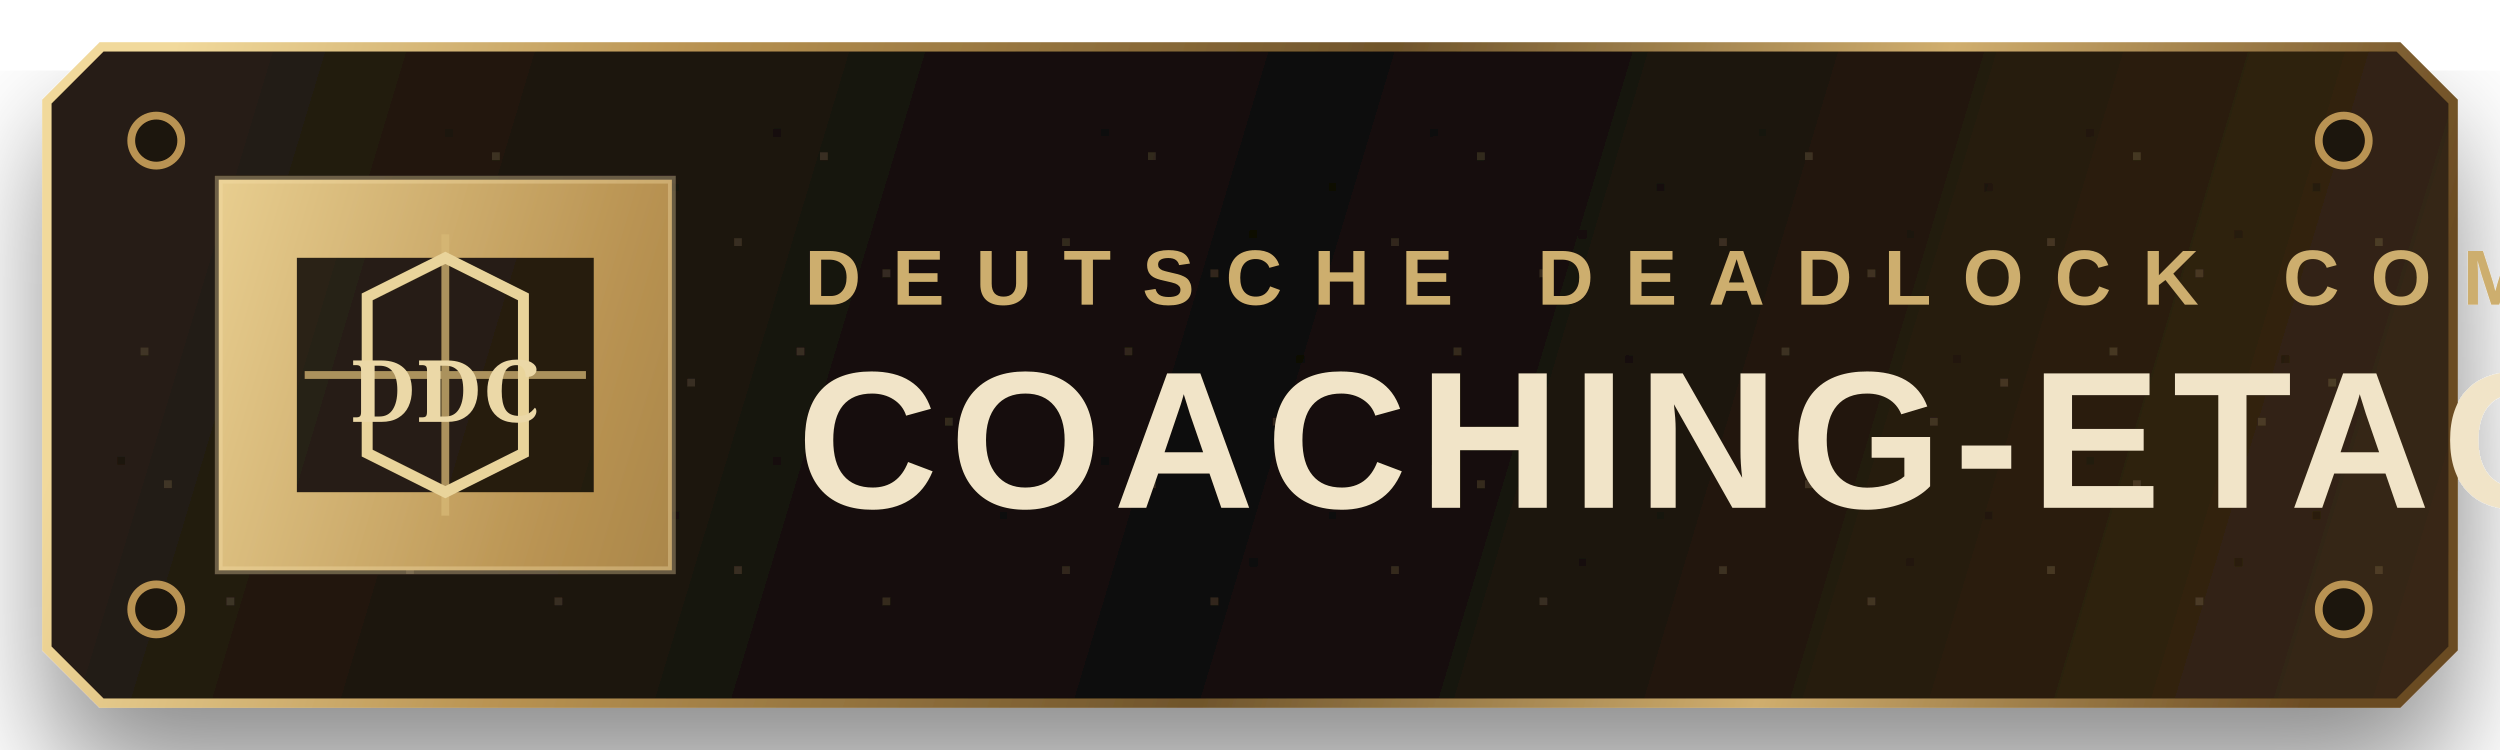
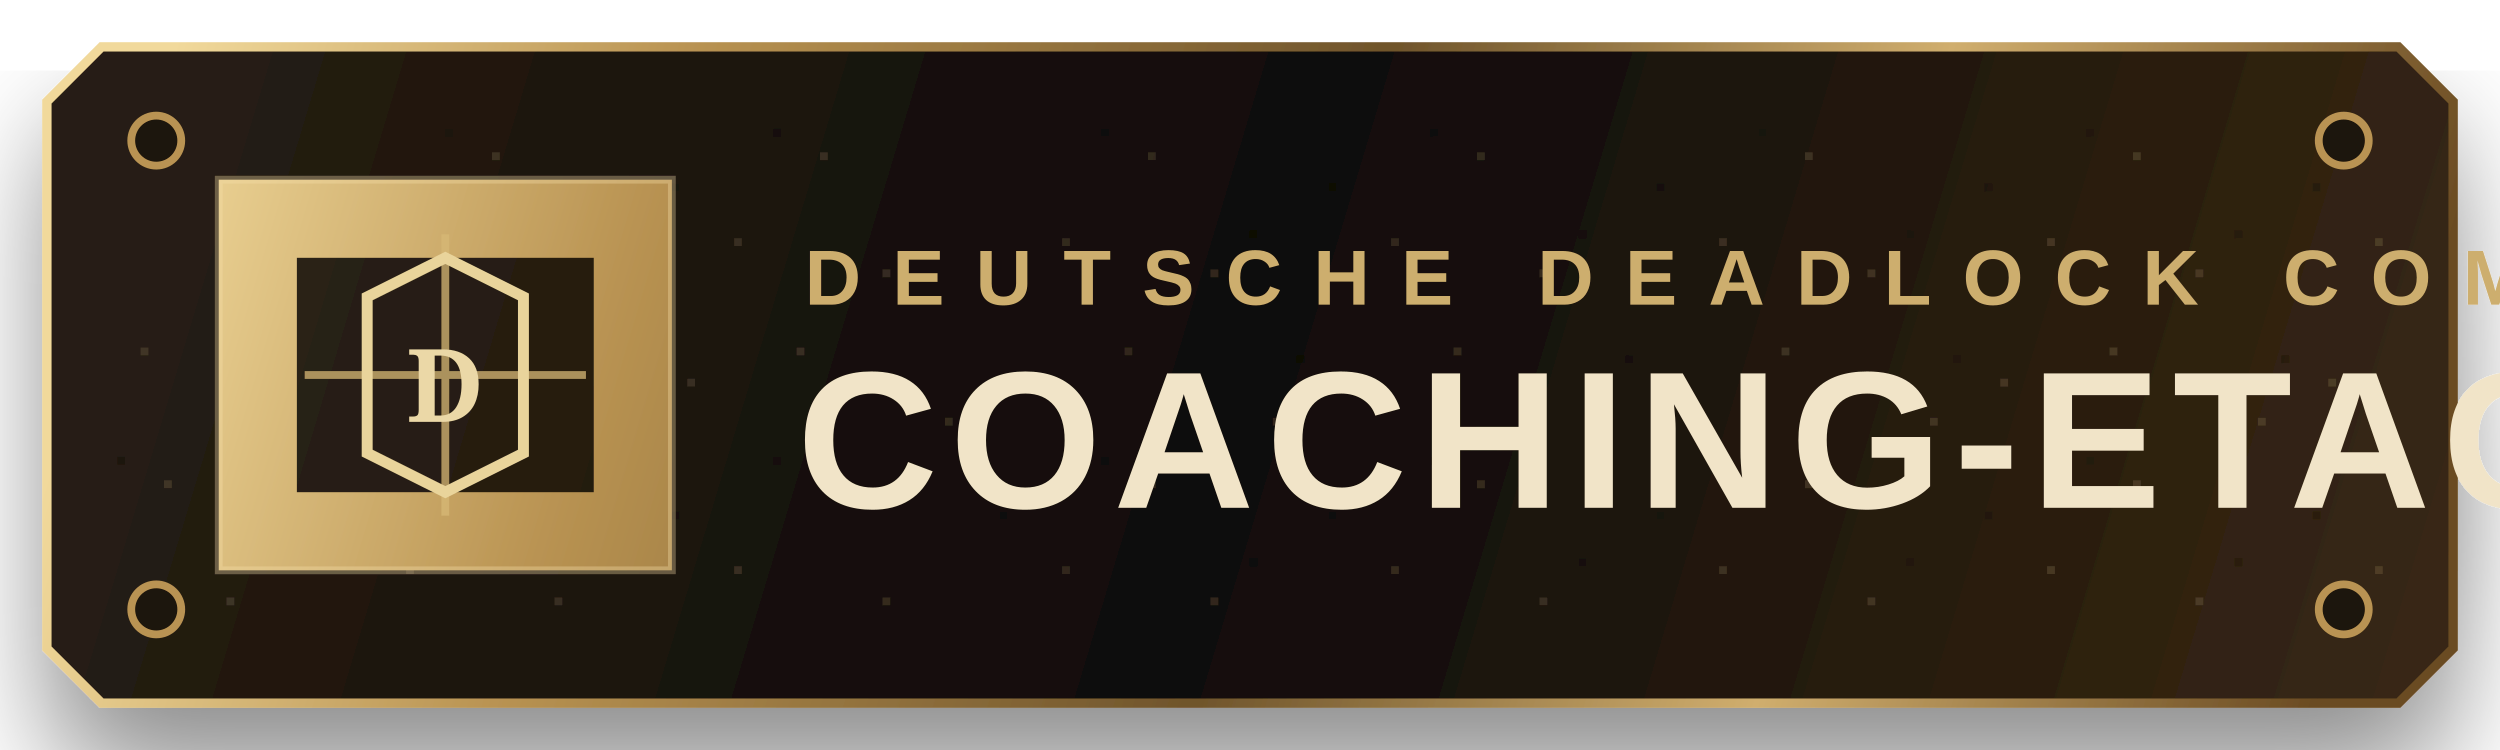
<svg xmlns="http://www.w3.org/2000/svg" width="320" height="96" viewBox="0 0 320 96" fill="none" role="img" aria-labelledby="title desc">
  <defs>
    <linearGradient id="brass" x1="22" y1="7" x2="297" y2="89" gradientUnits="userSpaceOnUse">
      <stop stop-color="#F1D99B" />
      <stop offset=".22" stop-color="#B99352" />
      <stop offset=".52" stop-color="#6F542B" />
      <stop offset=".76" stop-color="#D0AE6E" />
      <stop offset="1" stop-color="#6A4B22" />
    </linearGradient>
    <linearGradient id="dark" x1="0" y1="0" x2="320" y2="96" gradientUnits="userSpaceOnUse">
      <stop stop-color="#2A2015" />
      <stop offset=".5" stop-color="#100B07" />
      <stop offset="1" stop-color="#3B2A15" />
    </linearGradient>
    <filter id="softShadow" x="-10%" y="-25%" width="120%" height="150%">
      <feDropShadow dx="0" dy="9" stdDeviation="8" flood-color="#000" flood-opacity=".45" />
    </filter>
    <pattern id="grain" width="42" height="42" patternUnits="userSpaceOnUse">
      <path d="M4 7h1M18 3h1M37 12h1M10 31h1M29 35h1M21 20h1" stroke="#F4DDAA" stroke-opacity=".18" />
      <path d="M2 24h1M15 17h1M34 30h1M40 4h1" stroke="#000" stroke-opacity=".22" />
    </pattern>
  </defs>
  <g filter="url(#softShadow)">
    <path d="M13 6h294l7 7v70l-7 7H13l-7-7V13l7-7Z" fill="url(#dark)" stroke="url(#brass)" stroke-width="1.2" />
    <path d="M22 15h276l7 7v52l-7 7H22l-7-7V22l7-7Z" fill="url(#grain)" opacity=".75" />
    <path d="M28 23h58v50H28V23Z" fill="url(#brass)" stroke="#F5DFA9" stroke-opacity=".35" />
    <path d="M38 33h38v30H38V33Z" fill="#120C07" fill-opacity=".88" />
    <path d="M57 30v36M39 48h36" stroke="#D7B875" stroke-width="1" stroke-opacity=".75" />
    <path d="M47 38l10-5 10 5v20l-10 5-10-5V38Z" stroke="#E9D49B" stroke-width="1.4" />
-     <text x="57" y="54" text-anchor="middle" font-family="Georgia, serif" font-size="11" font-weight="700" fill="#EBD8A7">DDC</text>
+     <text x="57" y="54" text-anchor="middle" font-family="Georgia, serif" font-size="13" font-weight="700" fill="#EBD8A7">D</text>
    <text x="103" y="39" font-family="Sora, Arial, sans-serif" font-size="10" font-weight="800" letter-spacing="4" fill="#CDAE6E">DEUTSCHE DEADLOCK COMMUNITY</text>
    <text x="102" y="65" font-family="Sora, Arial, sans-serif" font-size="25" font-weight="800" letter-spacing="1.5" fill="#F1E4C8">COACHING-ETAGE</text>
    <circle cx="20" cy="18" r="3.2" fill="#1A1209" stroke="#B99352" />
    <circle cx="300" cy="18" r="3.2" fill="#1A1209" stroke="#B99352" />
    <circle cx="20" cy="78" r="3.2" fill="#1A1209" stroke="#B99352" />
    <circle cx="300" cy="78" r="3.2" fill="#1A1209" stroke="#B99352" />
  </g>
</svg>
